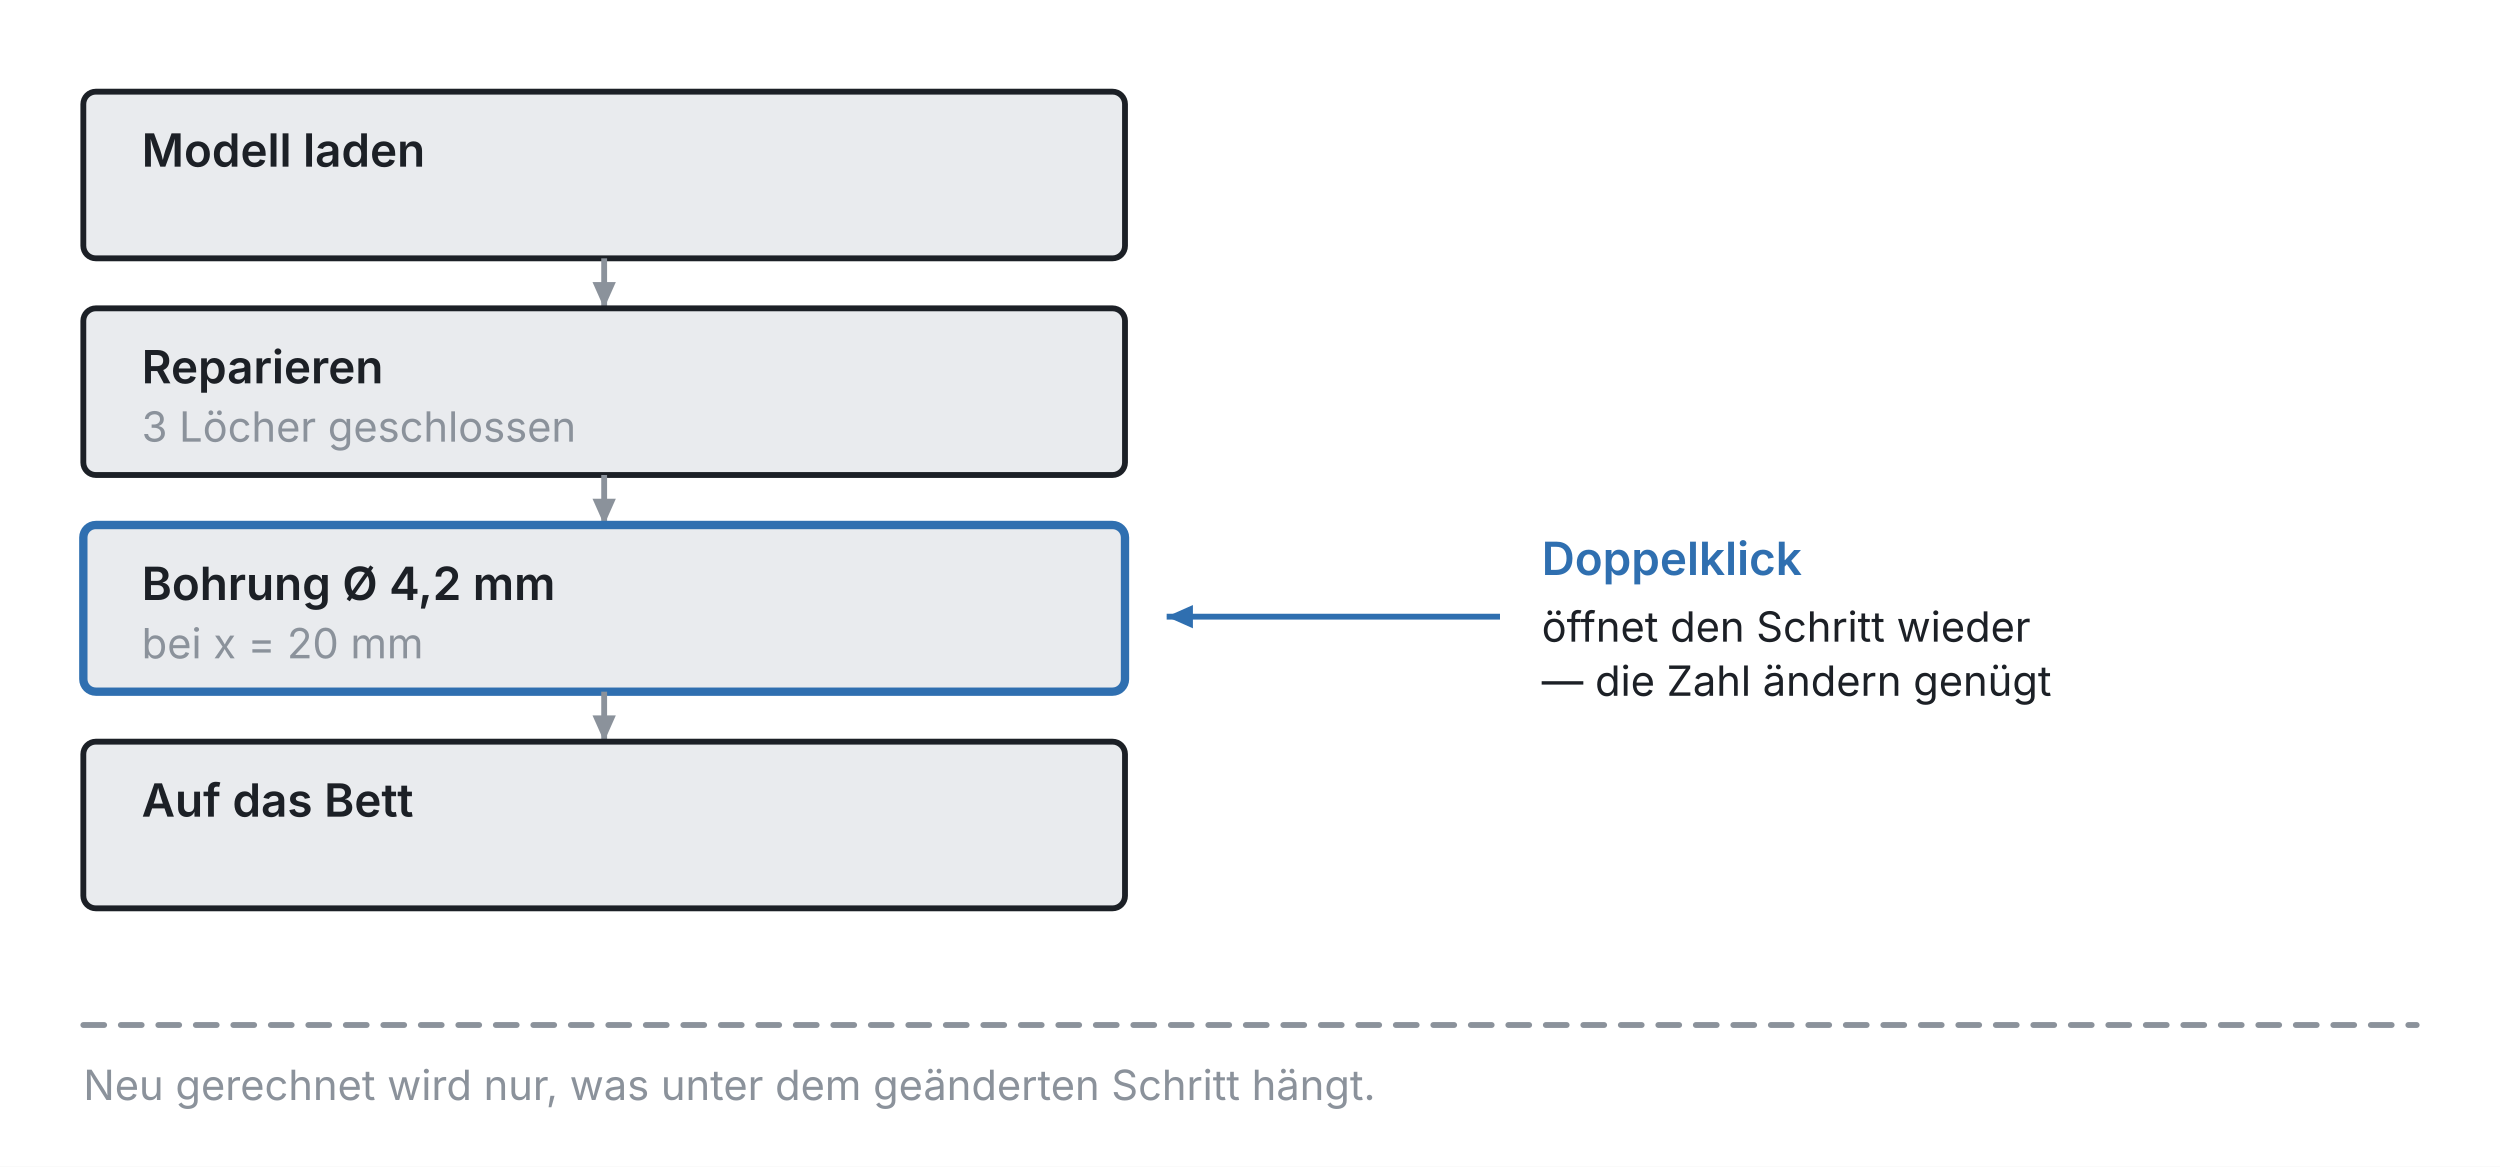
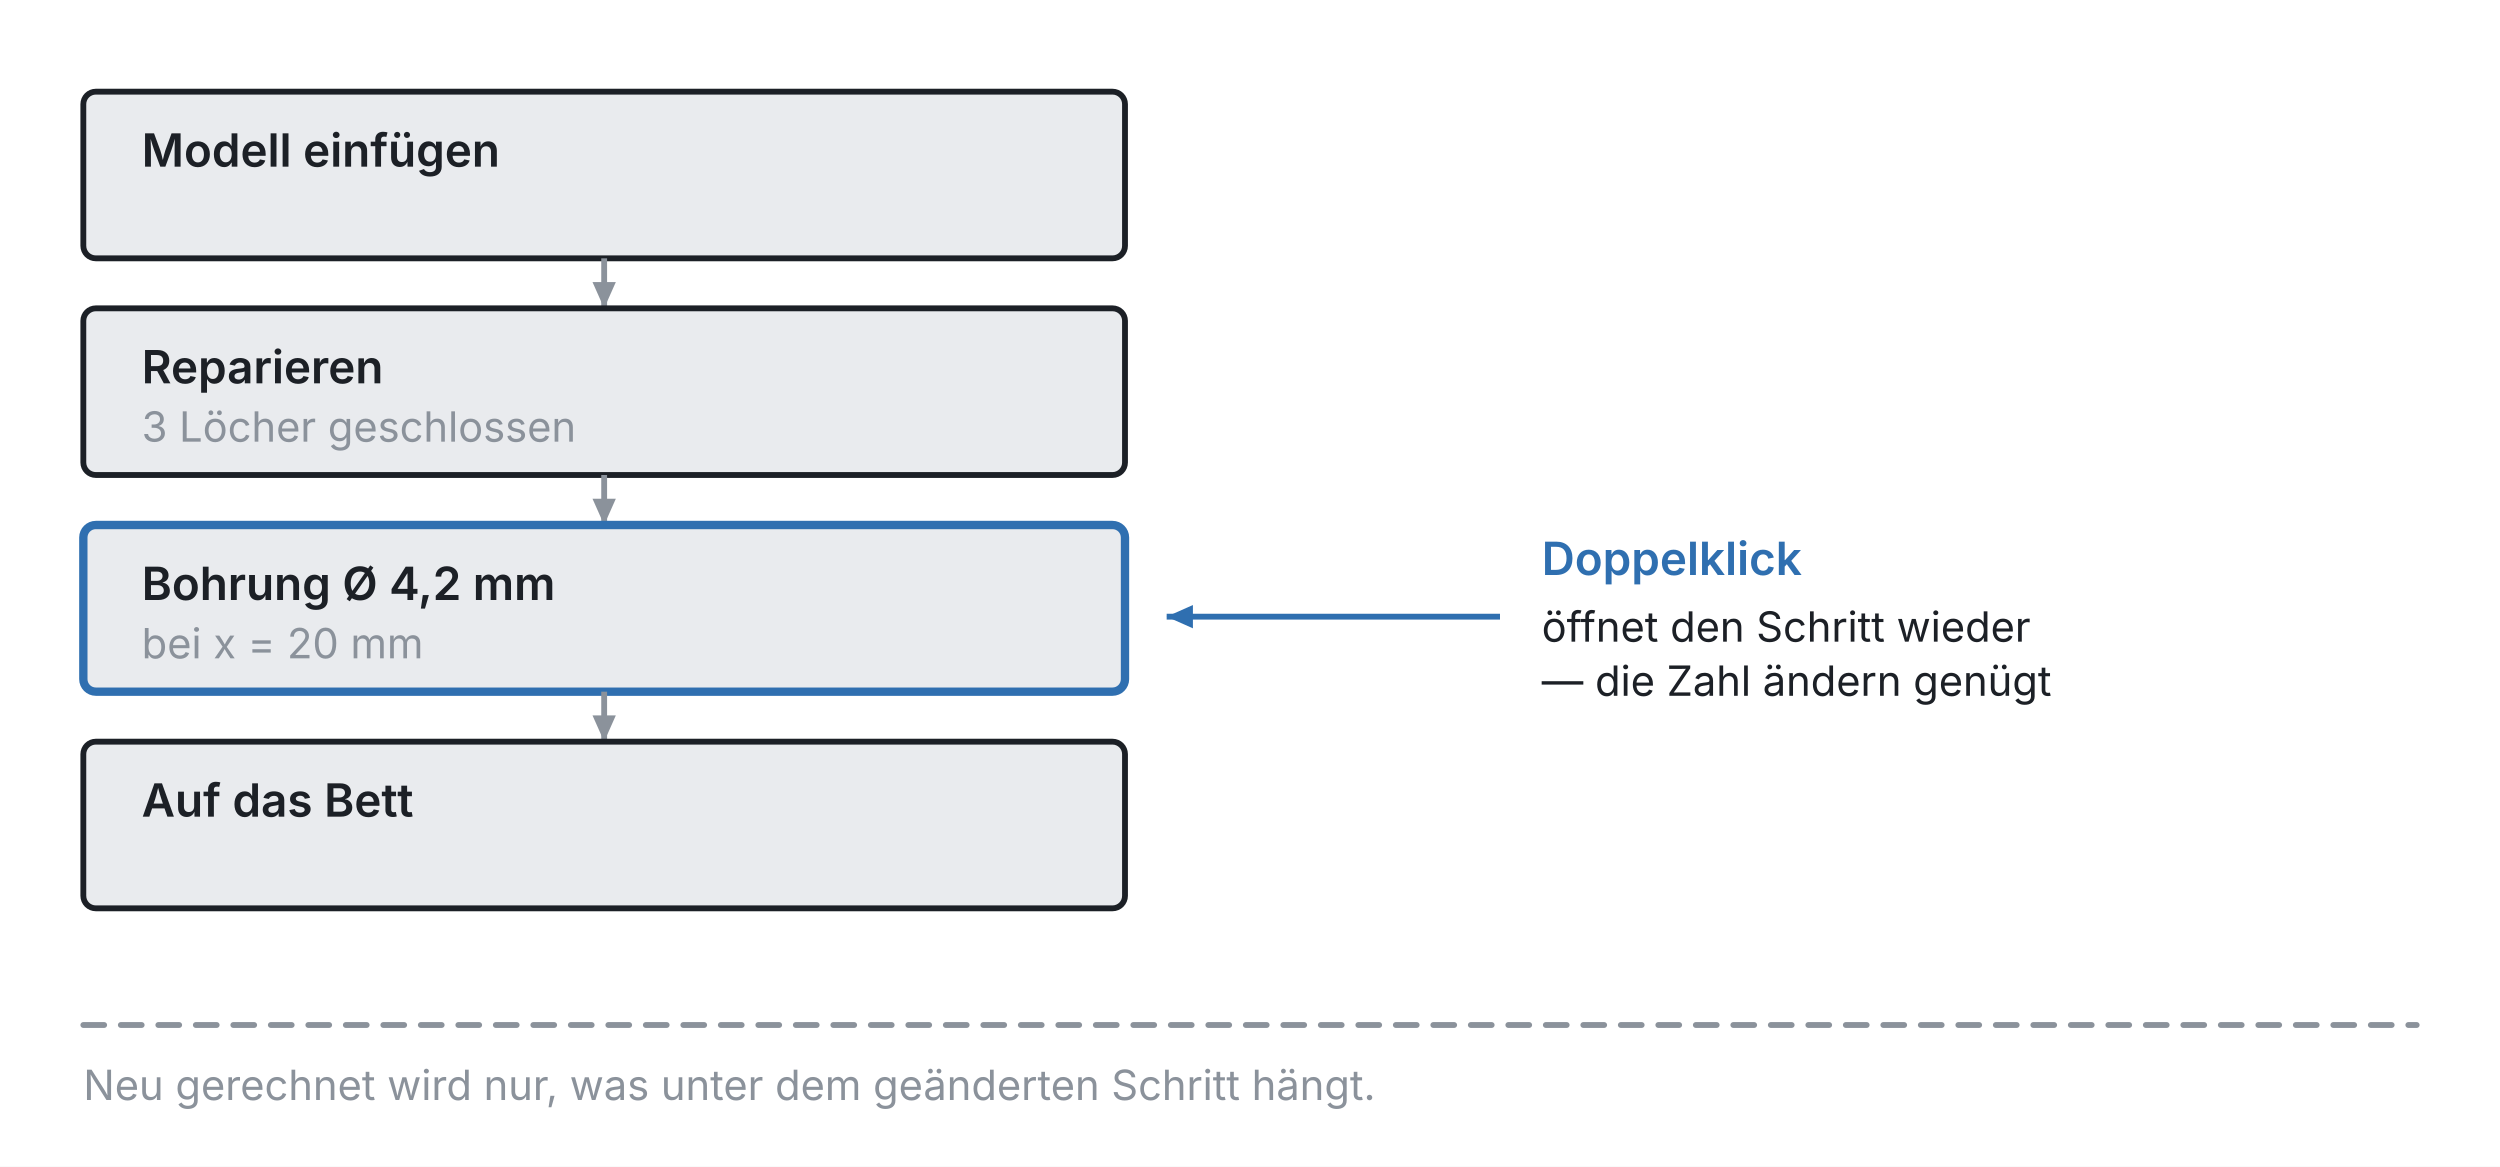
<svg xmlns="http://www.w3.org/2000/svg" viewBox="0 0 600 280" width="600" height="280">
  <defs>
    <marker id="arrow8b929b" viewBox="0 0 10 10" refX="9" refY="5" markerWidth="5" markerHeight="5" orient="auto-start-reverse">
      <path d="M 0 1 L 9 5 L 0 9 z" fill="#8b929b" />
    </marker>
    <marker id="arrow2f6fb0" viewBox="0 0 10 10" refX="9" refY="5" markerWidth="5" markerHeight="5" orient="auto-start-reverse">
      <path d="M 0 1 L 9 5 L 0 9 z" fill="#2f6fb0" />
    </marker>
  </defs>
  <rect x="0" y="0" width="600" height="280" fill="#ffffff" />
  <rect x="20" y="22" width="250" height="40" rx="3" fill="#e9ebee" stroke="#1c2026" stroke-width="1.4" />
-   <text x="34" y="40" fill="#1c2026" font-size="11" font-family="system-ui, -apple-system, Segoe UI, sans-serif" text-anchor="start" font-weight="600">Modell laden</text>
+   <text x="34" y="40" fill="#1c2026" font-size="11" font-family="system-ui, -apple-system, Segoe UI, sans-serif" text-anchor="start" font-weight="600">Modell einfügen</text>
  <line x1="145" y1="62" x2="145" y2="74" stroke="#8b929b" stroke-width="1.4" marker-end="url(#arrow8b929b)" />
  <rect x="20" y="74" width="250" height="40" rx="3" fill="#e9ebee" stroke="#1c2026" stroke-width="1.4" />
  <text x="34" y="92" fill="#1c2026" font-size="11" font-family="system-ui, -apple-system, Segoe UI, sans-serif" text-anchor="start" font-weight="600">Reparieren</text>
  <text x="34" y="106" fill="#8b929b" font-size="10" font-family="system-ui, -apple-system, Segoe UI, sans-serif" text-anchor="start">3 Löcher geschlossen</text>
  <line x1="145" y1="114" x2="145" y2="126" stroke="#8b929b" stroke-width="1.4" marker-end="url(#arrow8b929b)" />
  <rect x="20" y="126" width="250" height="40" rx="3" fill="#e9ebee" stroke="#2f6fb0" stroke-width="2" />
  <text x="34" y="144" fill="#1c2026" font-size="11" font-family="system-ui, -apple-system, Segoe UI, sans-serif" text-anchor="start" font-weight="600">Bohrung Ø 4,2 mm</text>
  <text x="34" y="158" fill="#8b929b" font-size="10" font-family="system-ui, -apple-system, Segoe UI, sans-serif" text-anchor="start">bei x = 20 mm</text>
  <line x1="145" y1="166" x2="145" y2="178" stroke="#8b929b" stroke-width="1.4" marker-end="url(#arrow8b929b)" />
  <rect x="20" y="178" width="250" height="40" rx="3" fill="#e9ebee" stroke="#1c2026" stroke-width="1.4" />
  <text x="34" y="196" fill="#1c2026" font-size="11" font-family="system-ui, -apple-system, Segoe UI, sans-serif" text-anchor="start" font-weight="600">Auf das Bett</text>
  <line x1="360" y1="148" x2="280" y2="148" stroke="#2f6fb0" stroke-width="1.4" marker-end="url(#arrow2f6fb0)" />
  <text x="370" y="138" fill="#2f6fb0" font-size="11" font-family="system-ui, -apple-system, Segoe UI, sans-serif" text-anchor="start" font-weight="600">Doppelklick</text>
  <text x="370" y="154" fill="#1c2026" font-size="10" font-family="system-ui, -apple-system, Segoe UI, sans-serif" text-anchor="start">öffnet den Schritt wieder</text>
  <text x="370" y="167" fill="#1c2026" font-size="10" font-family="system-ui, -apple-system, Segoe UI, sans-serif" text-anchor="start">— die Zahl ändern genügt</text>
  <line x1="20" y1="246" x2="580" y2="246" stroke="#8b929b" stroke-width="1.4" stroke-dasharray="5 4" stroke-linecap="round" />
  <text x="20" y="264" fill="#8b929b" font-size="10" font-family="system-ui, -apple-system, Segoe UI, sans-serif" text-anchor="start">Neu gerechnet wird nur, was unter dem geänderten Schritt hängt.</text>
</svg>
